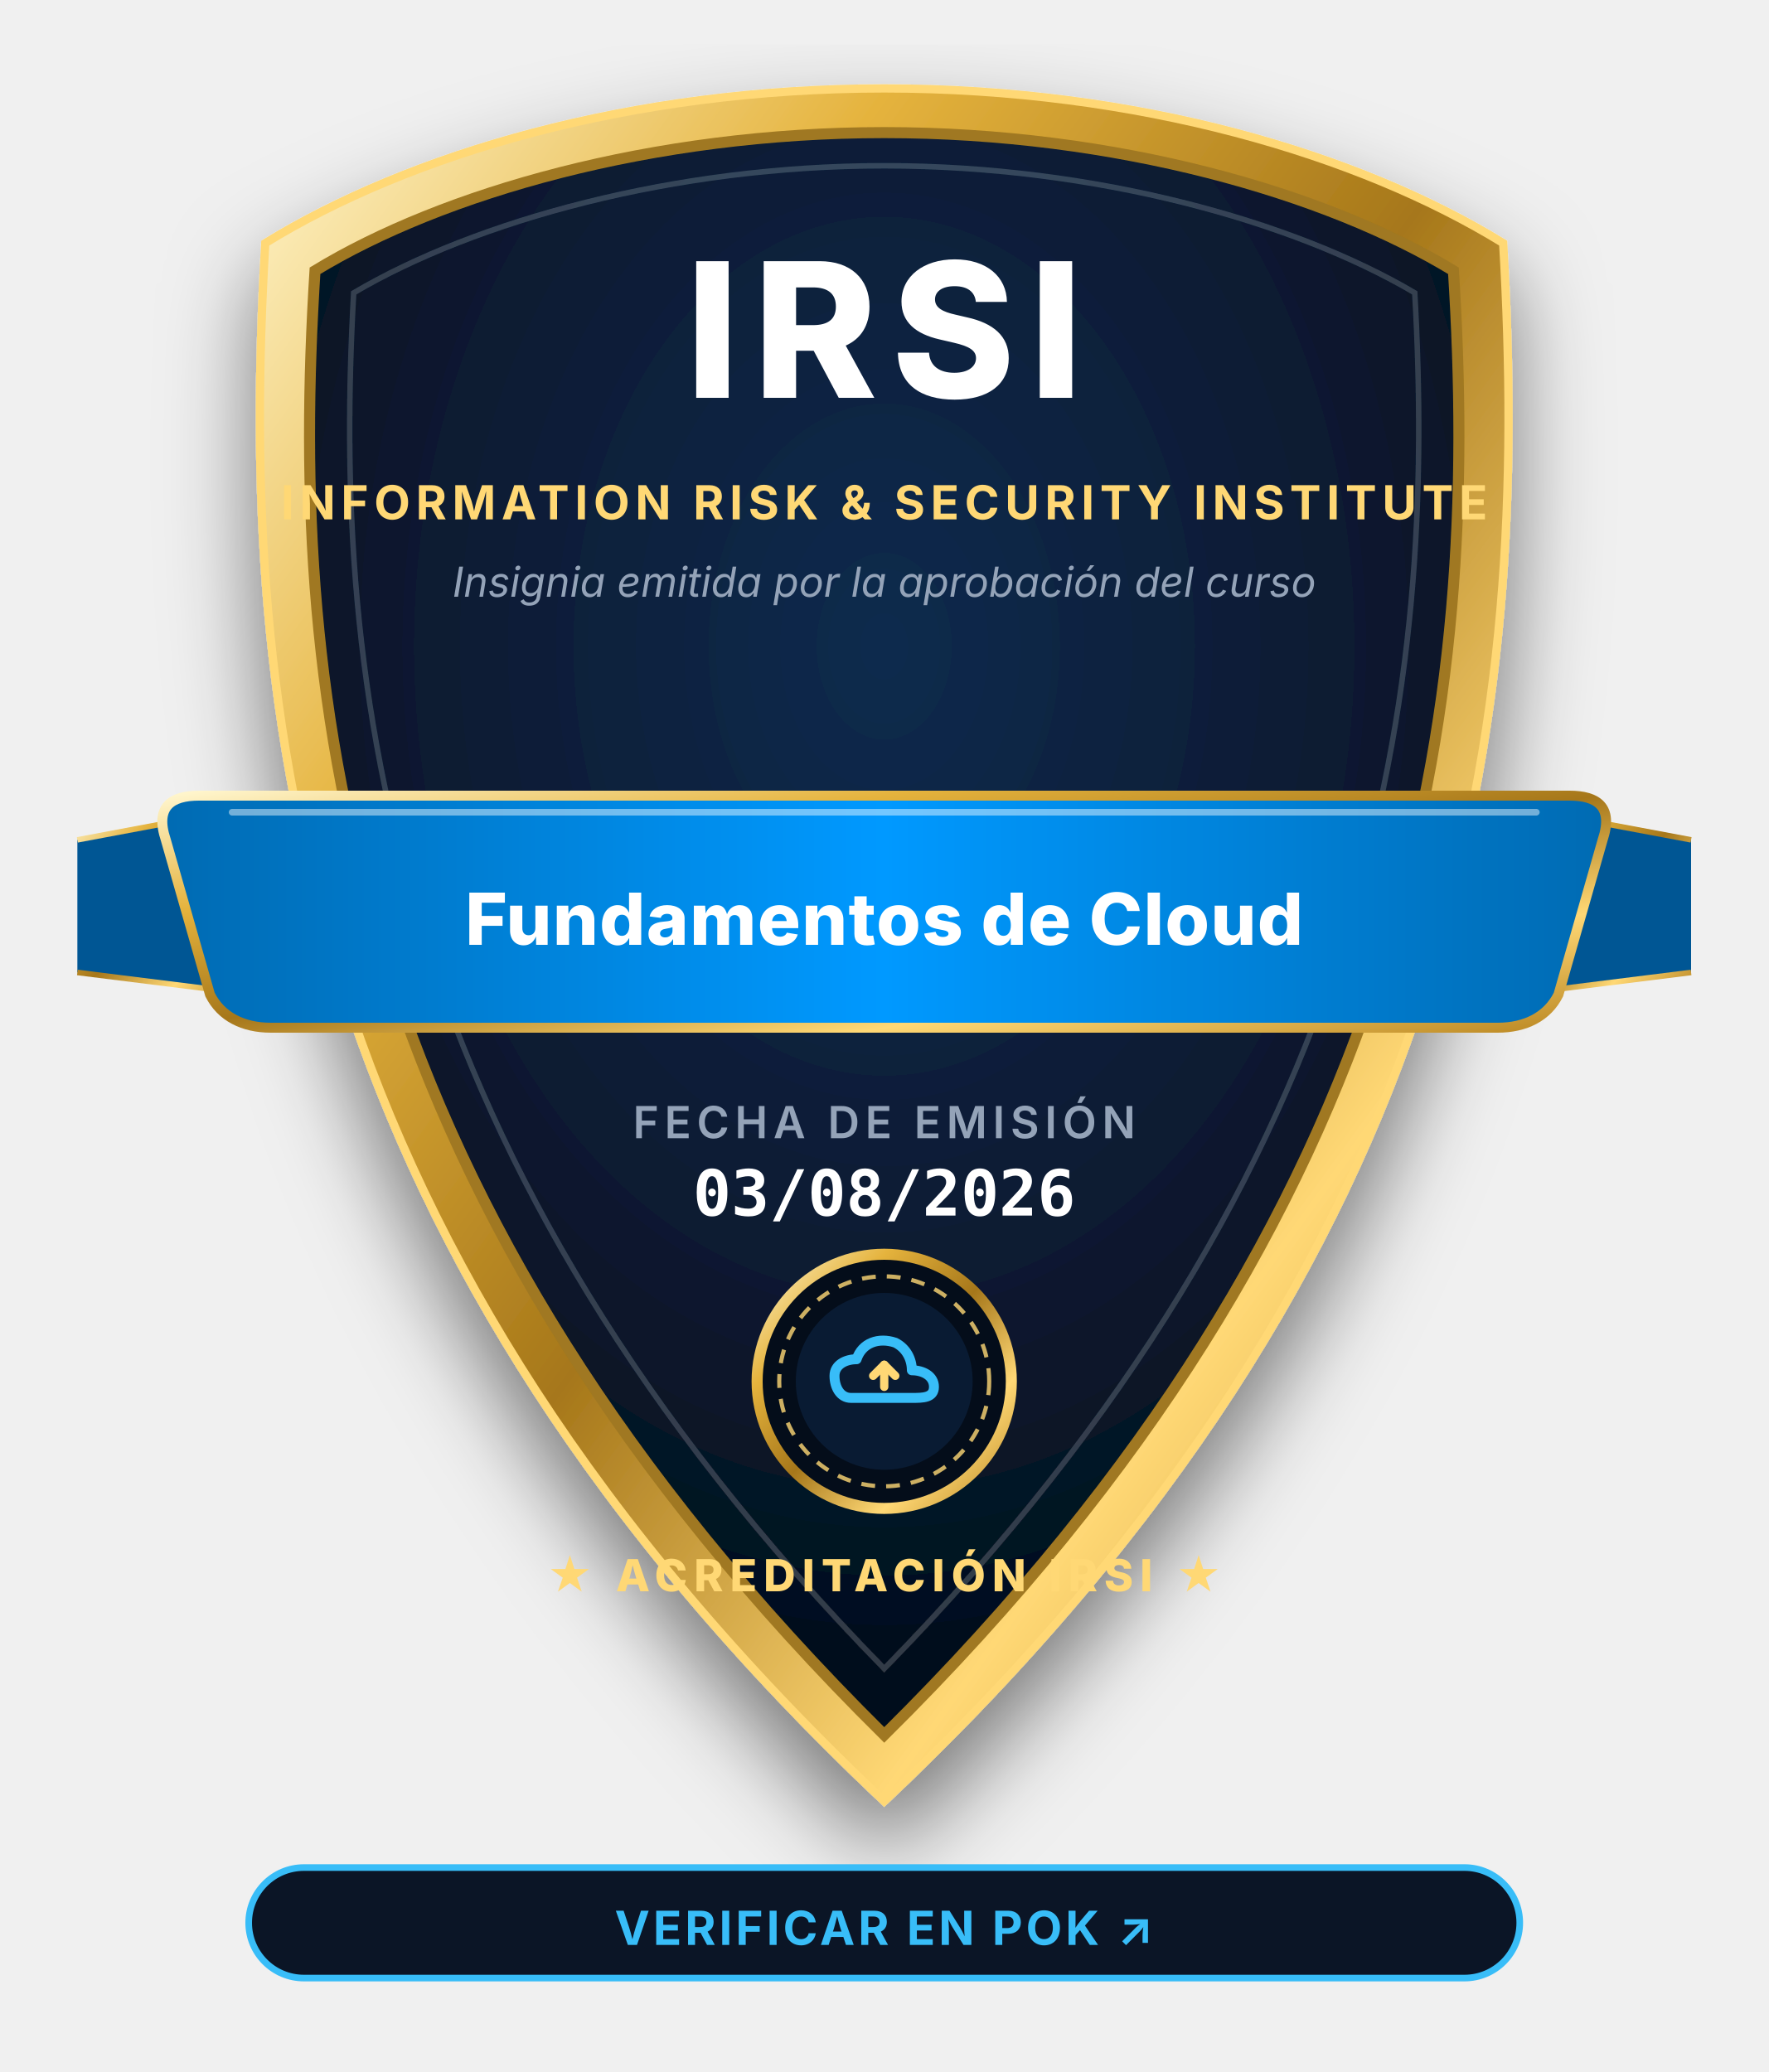
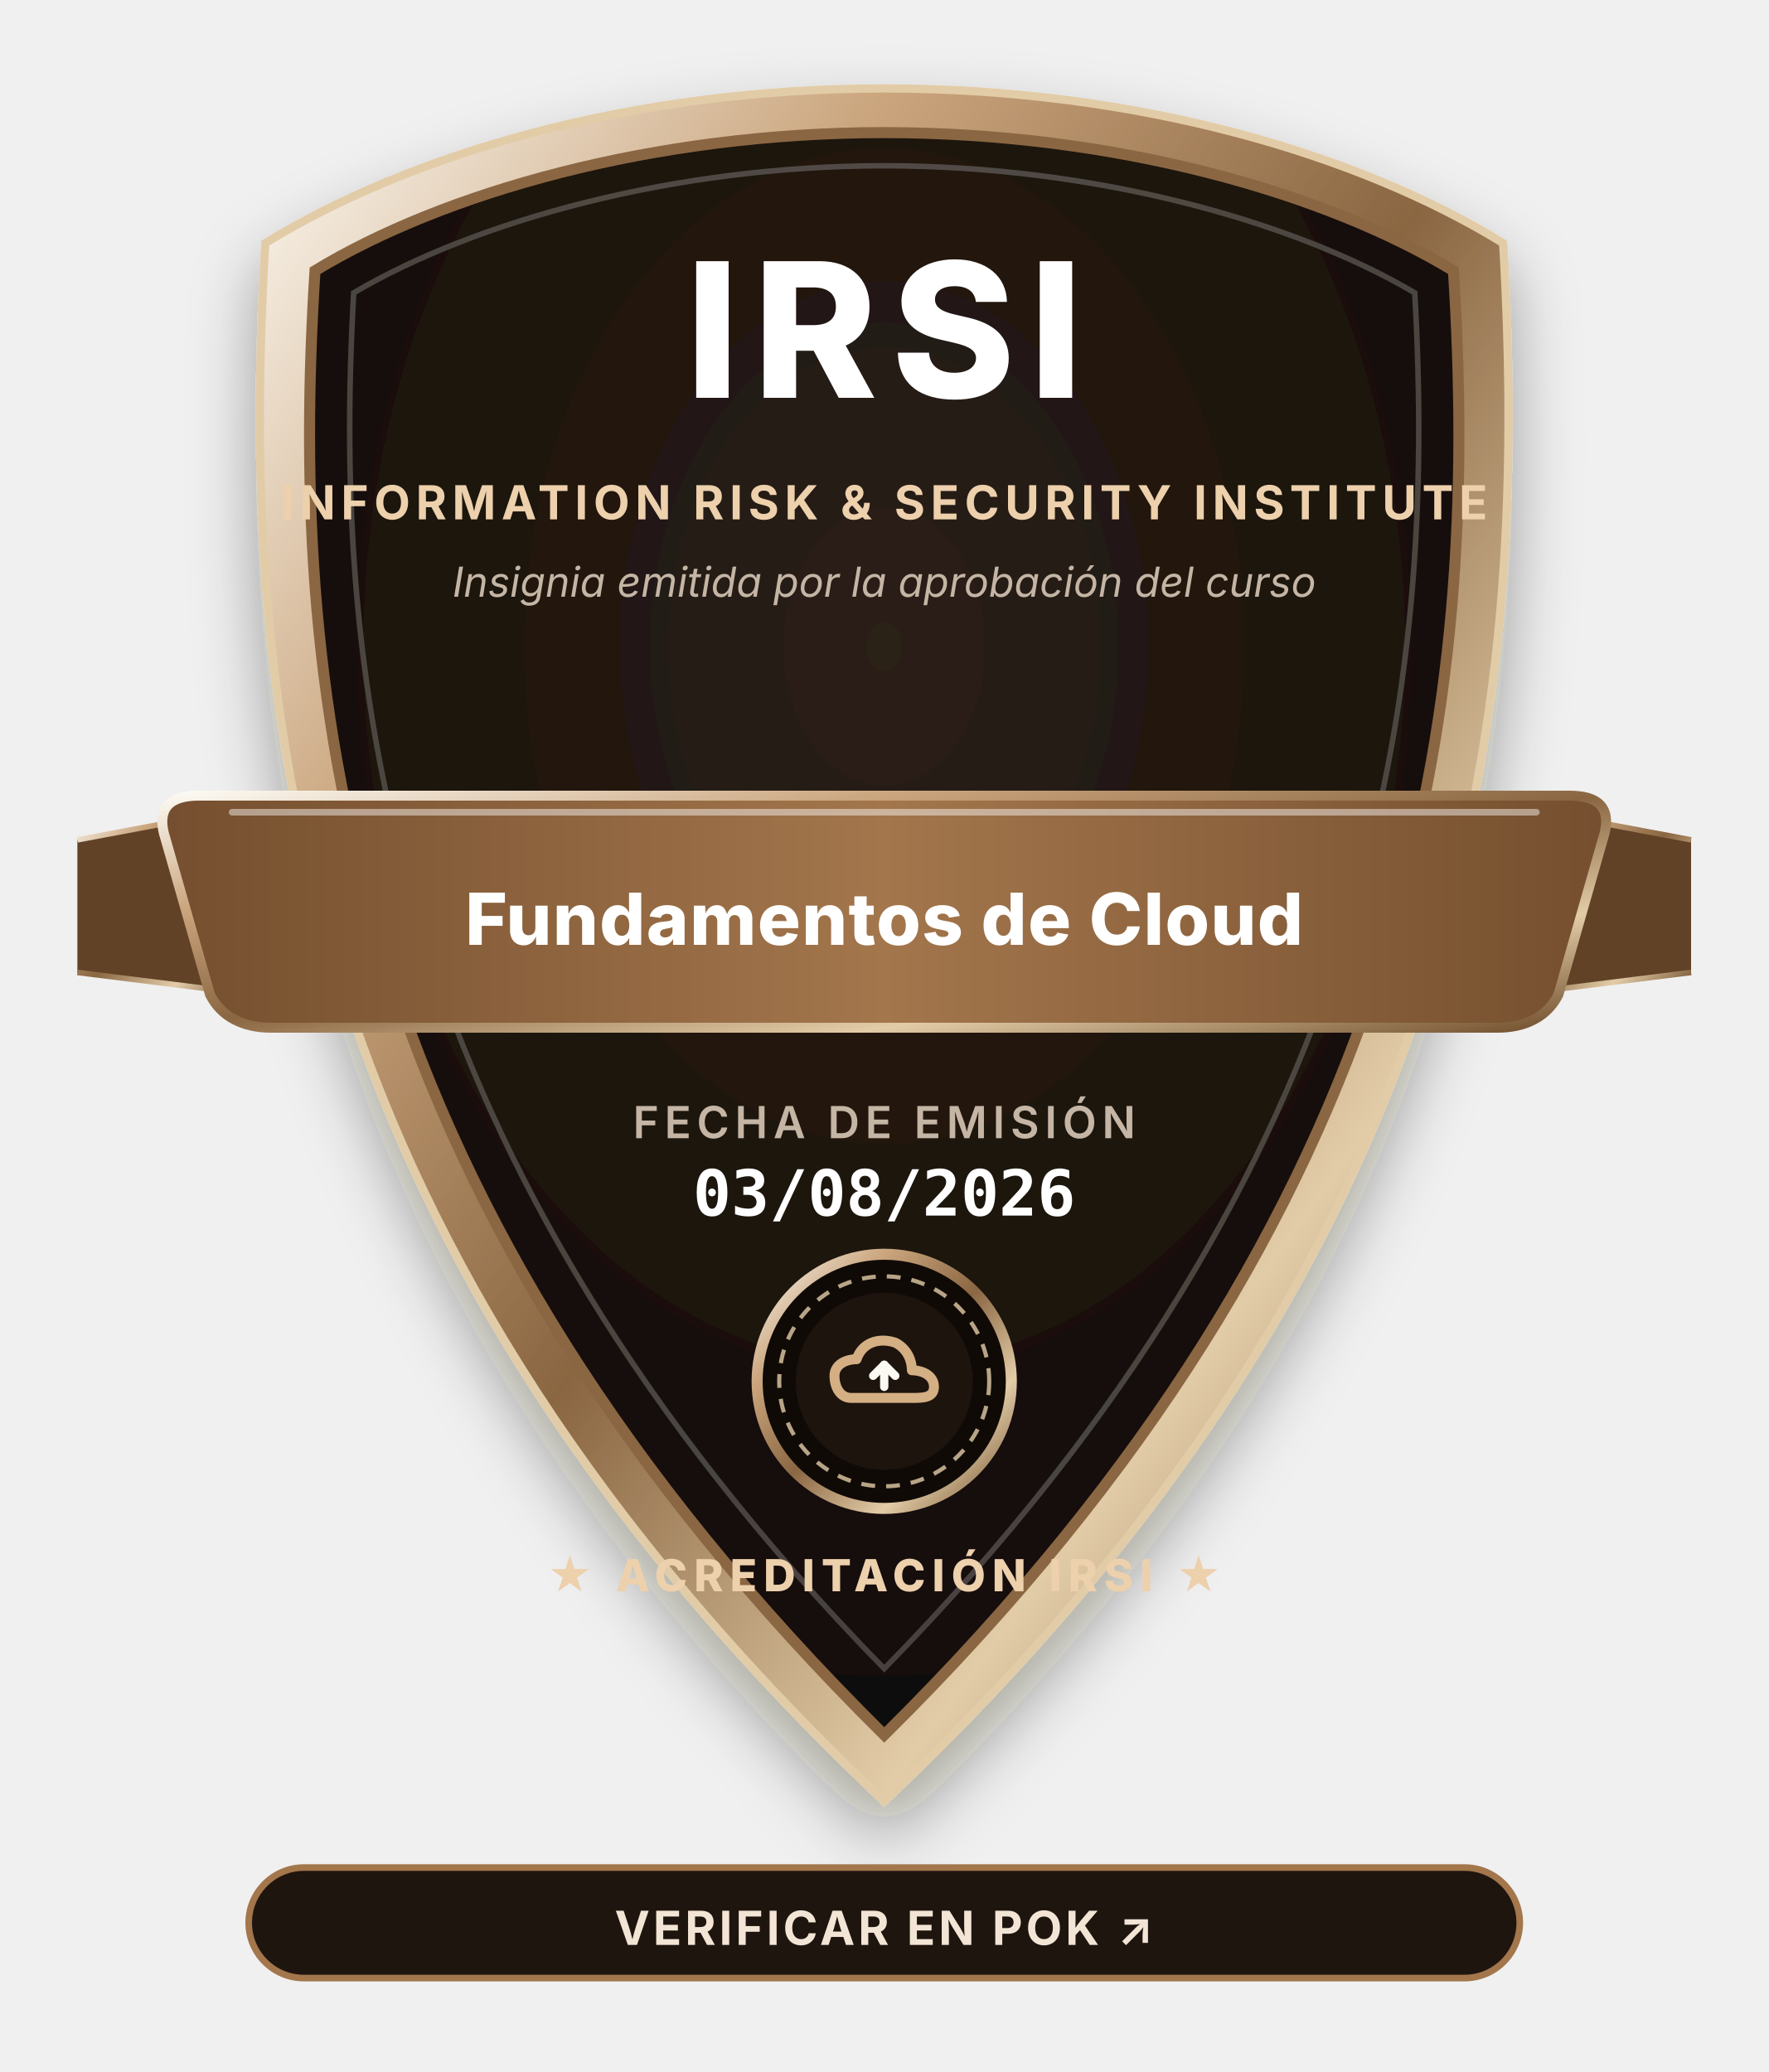
<svg xmlns="http://www.w3.org/2000/svg" viewBox="0 0 320 375" width="320" height="375">
  <defs>
    <linearGradient id="goldGrad_badge_fundamentos_cloud" x1="0%" y1="0%" x2="100%" y2="100%">
-       <stop offset="0%" stop-color="#fff5cc" />
-       <stop offset="25%" stop-color="#e5b33d" />
-       <stop offset="50%" stop-color="#a6771a" />
-       <stop offset="75%" stop-color="#ffd875" />
-       <stop offset="100%" stop-color="#ba8722" />
+       <stop offset="0%" stop-color="#fcf9f2" />
+       <stop offset="25%" stop-color="#caa57d" />
+       <stop offset="50%" stop-color="#8a6642" />
+       <stop offset="75%" stop-color="#e2cca7" />
+       <stop offset="100%" stop-color="#6e4b29" />
    </linearGradient>
    <radialGradient id="shieldBg_badge_fundamentos_cloud" cx="50%" cy="32%" r="68%">
-       <stop offset="0%" stop-color="#0f2b4e" />
-       <stop offset="55%" stop-color="#091b33" />
-       <stop offset="100%" stop-color="#040d1a" />
+       <stop offset="0%" stop-color="#2c2017" />
+       <stop offset="55%" stop-color="#1d140e" />
+       <stop offset="100%" stop-color="#100a07" />
    </radialGradient>
    <linearGradient id="ribbonGrad_badge_fundamentos_cloud" x1="0%" y1="0%" x2="100%" y2="0%">
-       <stop offset="0%" stop-color="#006bb3" />
-       <stop offset="50%" stop-color="#0099ff" />
-       <stop offset="100%" stop-color="#006bb3" />
+       <stop offset="0%" stop-color="#754f2f" />
+       <stop offset="50%" stop-color="#a3764c" />
+       <stop offset="100%" stop-color="#754f2f" />
    </linearGradient>
    <filter id="shadow_badge_fundamentos_cloud" x="-10%" y="-10%" width="120%" height="125%">
-       <feDropShadow dx="0" dy="8" stdDeviation="8" flood-color="#000000" flood-opacity="0.5" />
+       <feDropShadow dx="0" dy="6" stdDeviation="6" flood-color="#1f140e" flood-opacity="0.35" />
    </filter>
  </defs>
  <g filter="url(#shadow_badge_fundamentos_cloud)">
-     <path d="M160,16 C206,16 246,28 272,44 C277,130 266,226 160,326 C54,226 43,130 48,44 C74,28 114,16 160,16 Z" fill="url(#goldGrad_badge_fundamentos_cloud)" stroke="#ffd875" stroke-width="1.5" />
-     <path d="M160,24 C202,24 240,35 263,49 C268,128 257,218 160,314 C63,218 52,128 57,49 C80,35 118,24 160,24 Z" fill="url(#shieldBg_badge_fundamentos_cloud)" stroke="#a07820" stroke-width="2" />
-     <path d="M160,30 C198,30 234,40 256,53 C260,124 250,210 160,302 C70,210 60,124 64,53 C86,40 122,30 160,30 Z" fill="none" stroke="rgba(255,255,255,0.18)" stroke-width="1" />
+     <path d="M160,16 C206,16 246,28 272,44 C277,130 266,226 160,326 C54,226 43,130 48,44 C74,28 114,16 160,16 Z" fill="url(#goldGrad_badge_fundamentos_cloud)" stroke="#e2cca7" stroke-width="1.5" />
+     <path d="M160,24 C202,24 240,35 263,49 C268,128 257,218 160,314 C63,218 52,128 57,49 C80,35 118,24 160,24 Z" fill="url(#shieldBg_badge_fundamentos_cloud)" stroke="#8a6642" stroke-width="2" />
+     <path d="M160,30 C198,30 234,40 256,53 C260,124 250,210 160,302 C70,210 60,124 64,53 C86,40 122,30 160,30 Z" fill="none" stroke="rgba(255,255,255,0.22)" stroke-width="1" />
  </g>
  <g transform="translate(160, 72)" text-anchor="middle">
    <text y="0" font-family="'Plus Jakarta Sans', system-ui, -apple-system, sans-serif" font-size="34" font-weight="800" fill="#ffffff" letter-spacing="2.5">IRSI</text>
    <line x1="-54" y1="10" x2="54" y2="10" stroke="url(#goldGrad_badge_fundamentos_cloud)" stroke-width="1.5" stroke-linecap="round" />
-     <text y="22" font-family="'Plus Jakarta Sans', system-ui, -apple-system, sans-serif" font-size="8.5" font-weight="700" fill="#ffd875" letter-spacing="1">INFORMATION RISK &amp; SECURITY INSTITUTE</text>
-     <text y="36" font-family="'Plus Jakarta Sans', system-ui, -apple-system, sans-serif" font-size="7.5" font-style="italic" fill="#94a3b8">Insignia emitida por la aprobación del curso</text>
+     <text y="22" font-family="'Plus Jakarta Sans', system-ui, -apple-system, sans-serif" font-size="8.5" font-weight="700" fill="#edd0ac" letter-spacing="1">INFORMATION RISK &amp; SECURITY INSTITUTE</text>
+     <text y="36" font-family="'Plus Jakarta Sans', system-ui, -apple-system, sans-serif" font-size="7.5" font-style="italic" fill="#c4b5a5">Insignia emitida por la aprobación del curso</text>
  </g>
  <g transform="translate(0, 134)">
-     <polygon points="22,38 46,12 46,46" fill="#040d1a" opacity="0.8" />
-     <polygon points="14,18 46,12 46,46 14,42" fill="#006bb3" filter="brightness(0.65)" />
+     <polygon points="22,38 46,12 46,46" fill="#100a07" opacity="0.8" />
+     <polygon points="14,18 46,12 46,46 14,42" fill="#754f2f" filter="brightness(0.7)" />
    <polyline points="14,18 46,12 46,46 14,42" fill="none" stroke="url(#goldGrad_badge_fundamentos_cloud)" stroke-width="1" />
-     <polygon points="298,38 274,12 274,46" fill="#040d1a" opacity="0.8" />
-     <polygon points="306,18 274,12 274,46 306,42" fill="#006bb3" filter="brightness(0.65)" />
+     <polygon points="298,38 274,12 274,46" fill="#100a07" opacity="0.8" />
+     <polygon points="306,18 274,12 274,46 306,42" fill="#754f2f" filter="brightness(0.7)" />
    <polyline points="306,18 274,12 274,46 306,42" fill="none" stroke="url(#goldGrad_badge_fundamentos_cloud)" stroke-width="1" />
    <path d="M36,10 L284,10 C289,10 292,12 290,18 L282,46 C280,50 276,52 271,52 L49,52 C44,52 40,50 38,46 L30,18 C28,12 31,10 36,10 Z" fill="url(#ribbonGrad_badge_fundamentos_cloud)" stroke="url(#goldGrad_badge_fundamentos_cloud)" stroke-width="1.8" />
    <line x1="42" y1="13" x2="278" y2="13" stroke="rgba(255,255,255,0.45)" stroke-width="1.2" stroke-linecap="round" />
    <text x="160" y="37" text-anchor="middle" font-family="'Plus Jakarta Sans', system-ui, -apple-system, sans-serif" font-size="13" font-weight="800" fill="#ffffff" letter-spacing="0.2">Fundamentos de Cloud</text>
  </g>
  <g transform="translate(160, 206)" text-anchor="middle">
-     <text y="0" font-family="'Plus Jakarta Sans', system-ui, -apple-system, sans-serif" font-size="8" font-weight="600" fill="#94a3b8" letter-spacing="1">FECHA DE EMISIÓN</text>
+     <text y="0" font-family="'Plus Jakarta Sans', system-ui, -apple-system, sans-serif" font-size="8" font-weight="600" fill="#c4b5a5" letter-spacing="1">FECHA DE EMISIÓN</text>
    <text y="14" font-family="'JetBrains Mono', monospace" font-size="11.5" font-weight="700" fill="#ffffff">03/08/2026</text>
    <g transform="translate(0, 44)">
-       <circle cx="0" cy="0" r="23" fill="#040d1a" stroke="url(#goldGrad_badge_fundamentos_cloud)" stroke-width="2" />
-       <circle cx="0" cy="0" r="19" fill="none" stroke="#ffd875" stroke-width="0.75" stroke-dasharray="2.5,2" opacity="0.8" />
-       <circle cx="0" cy="0" r="16" fill="#091b33" />
-       <path d="M-6,3 C-8,3 -9,1 -9,-1 C-9,-3 -7,-4 -5,-4 C-4,-7 -1,-8 2,-7 C4,-6 5,-4 5,-2 C7,-2 9,-1 9,1 C9,3 7,3 5,3 Z" fill="none" stroke="#38bdf8" stroke-width="1.8" stroke-linejoin="round" />
-       <polyline points="-2,-1 0,-3 2,-1" fill="none" stroke="#ffd875" stroke-width="1.5" stroke-linecap="round" stroke-linejoin="round" />
-       <line x1="0" y1="-3" x2="0" y2="1" stroke="#ffd875" stroke-width="1.5" stroke-linecap="round" />
+       <circle cx="0" cy="0" r="23" fill="#100a07" stroke="url(#goldGrad_badge_fundamentos_cloud)" stroke-width="2" />
+       <circle cx="0" cy="0" r="19" fill="none" stroke="#e2cca7" stroke-width="0.75" stroke-dasharray="2.5,2" opacity="0.8" />
+       <circle cx="0" cy="0" r="16" fill="#1d140e" />
+       <path d="M-6,3 C-8,3 -9,1 -9,-1 C-9,-3 -7,-4 -5,-4 C-4,-7 -1,-8 2,-7 C4,-6 5,-4 5,-2 C7,-2 9,-1 9,1 C9,3 7,3 5,3 Z" fill="none" stroke="#d4af83" stroke-width="1.8" stroke-linejoin="round" />
+       <polyline points="-2,-1 0,-3 2,-1" fill="none" stroke="#fcf9f2" stroke-width="1.5" stroke-linecap="round" stroke-linejoin="round" />
+       <line x1="0" y1="-3" x2="0" y2="1" stroke="#fcf9f2" stroke-width="1.5" stroke-linecap="round" />
    </g>
-     <text y="82" font-family="'Plus Jakarta Sans', system-ui, -apple-system, sans-serif" font-size="8" font-weight="800" fill="#ffd875" letter-spacing="1.2">★ ACREDITACIÓN IRSI ★</text>
+     <text y="82" font-family="'Plus Jakarta Sans', system-ui, -apple-system, sans-serif" font-size="8" font-weight="800" fill="#edd0ac" letter-spacing="1.2">★ ACREDITACIÓN IRSI ★</text>
  </g>
  <g transform="translate(160, 348)">
-     <rect x="-115" y="-10" width="230" height="20" rx="10" fill="#0b1526" stroke="#38bdf8" stroke-width="1.2" />
-     <text text-anchor="middle" y="4" font-family="'Plus Jakarta Sans', system-ui, -apple-system, sans-serif" font-size="8.5" font-weight="700" fill="#38bdf8" letter-spacing="0.6">VERIFICAR EN POK ↗</text>
+     <rect x="-115" y="-10" width="230" height="20" rx="10" fill="#1f150f" stroke="#a3764c" stroke-width="1.2" />
+     <text text-anchor="middle" y="4" font-family="'Plus Jakarta Sans', system-ui, -apple-system, sans-serif" font-size="8.5" font-weight="700" fill="#f3e5d5" letter-spacing="0.6">VERIFICAR EN POK ↗</text>
  </g>
</svg>
